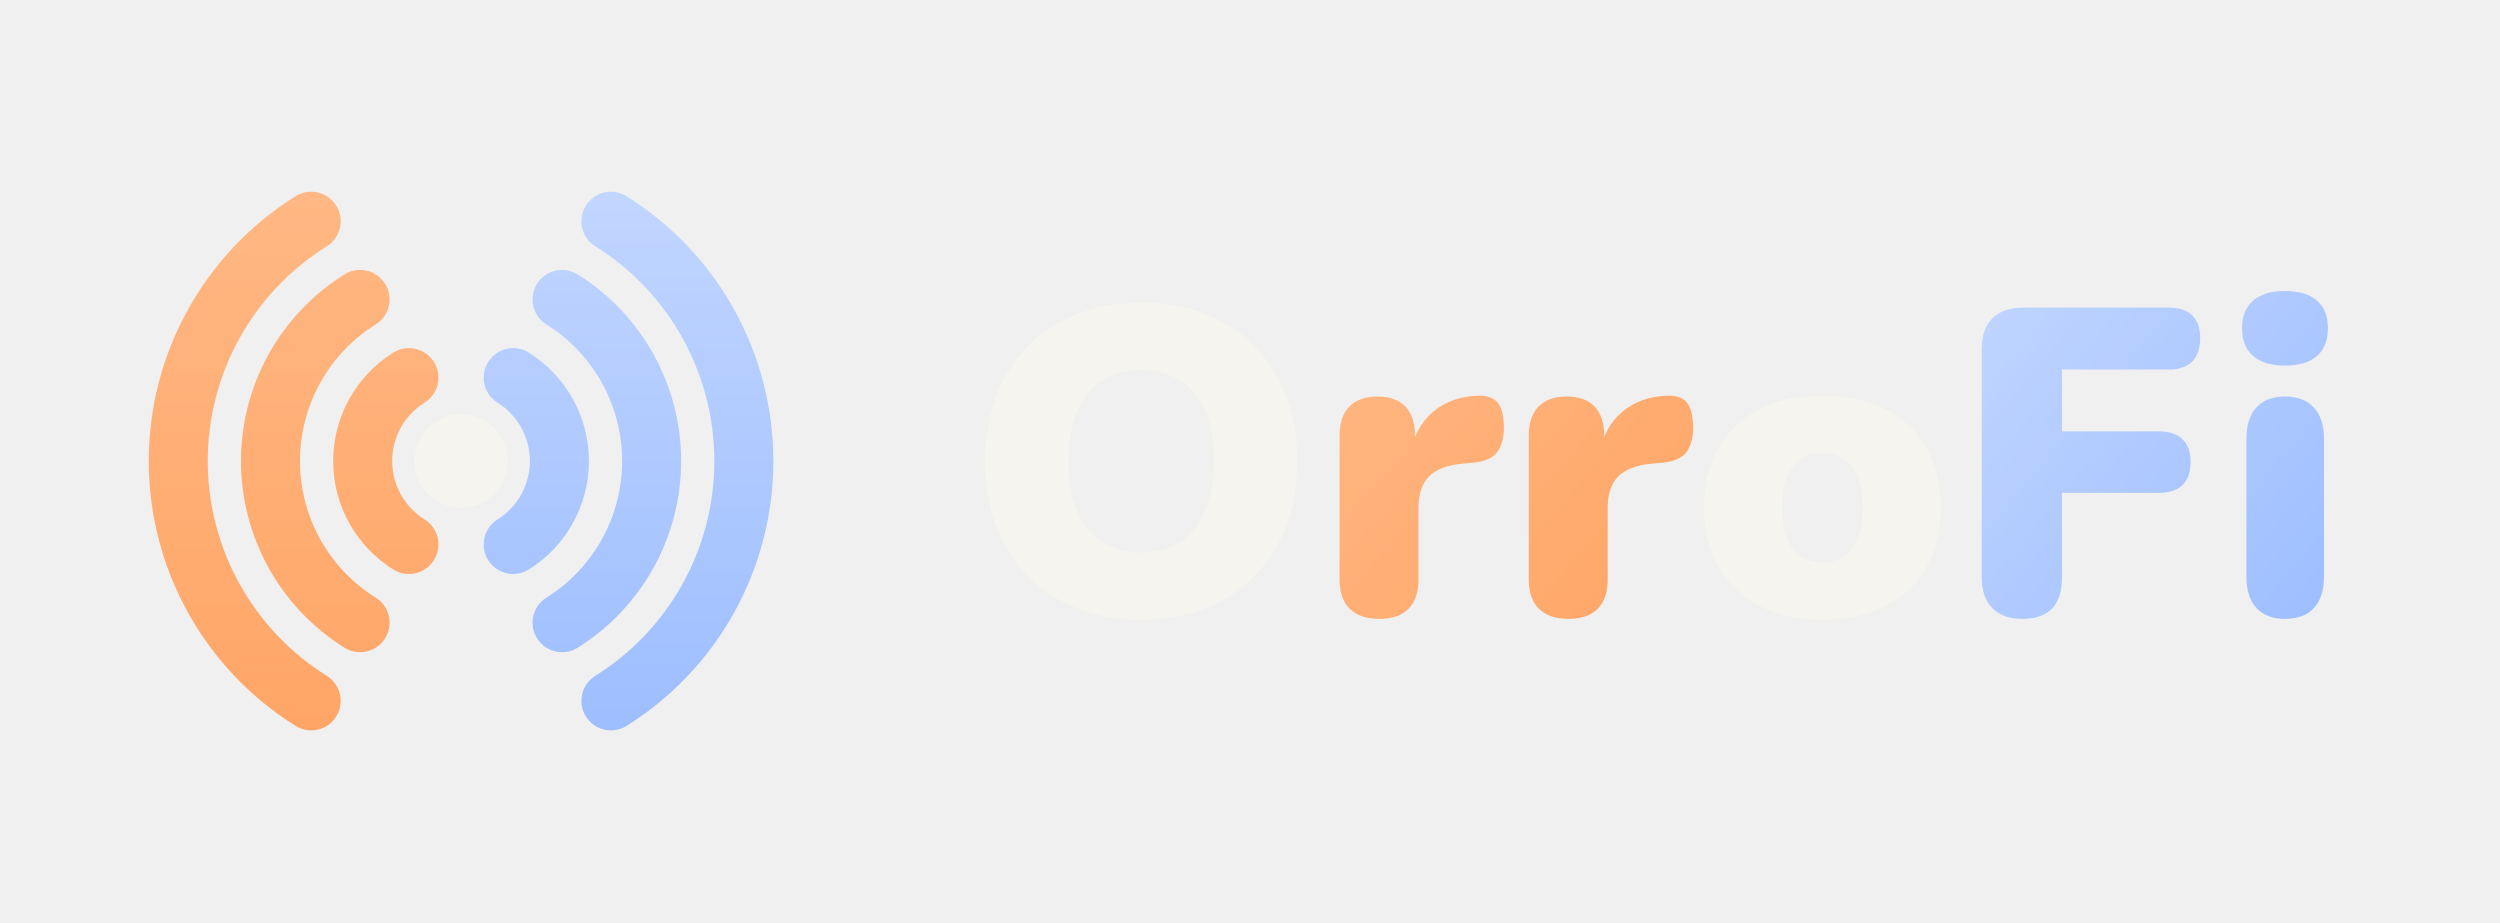
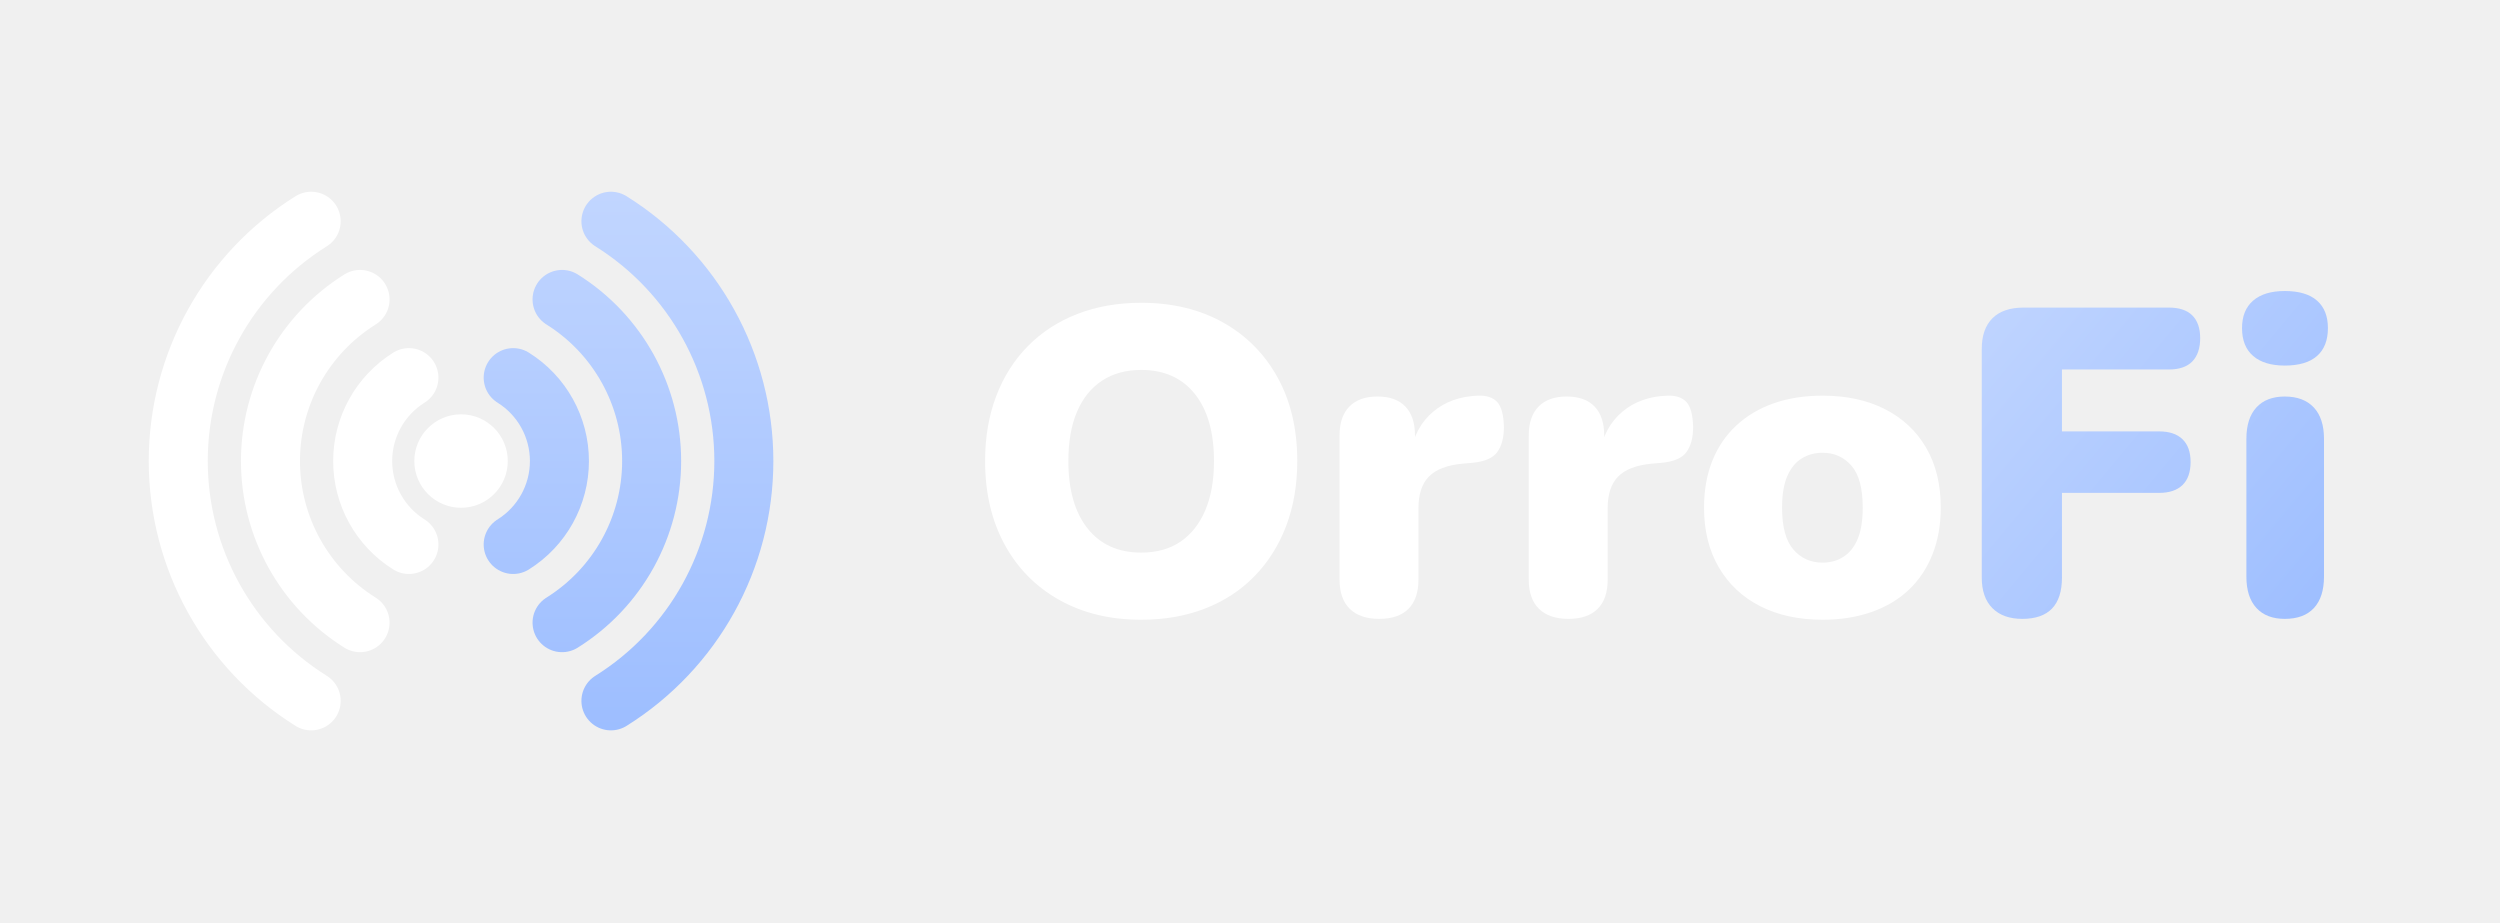
<svg xmlns="http://www.w3.org/2000/svg" width="573.42" height="211.5" viewBox="0 0 573.42 211.5">
  <g transform="translate(35.25,35.25)">
    <g transform="scale(1.41)">
      <defs>
        <linearGradient id="mg7" gradientUnits="userSpaceOnUse" x1="0" y1="4" x2="0" y2="96">
-           <stop offset="0" stop-color="#FFB884" />
-           <stop offset="1" stop-color="#FFA566" />
+           <stop offset="0" stop-color="#FFFFFF" />
+           <stop offset="1" stop-color="#FFFFFF" />
        </linearGradient>
        <linearGradient id="mg8" gradientUnits="userSpaceOnUse" x1="100" y1="4" x2="100" y2="96">
          <stop offset="0" stop-color="#C2D6FF" />
          <stop offset="1" stop-color="#9CBDFF" />
        </linearGradient>
      </defs>
      <path d="M41.52,63.57 A16,16 0 0 1 41.52,36.43" fill="none" stroke="url(#mg7)" stroke-width="9.6" stroke-linecap="round" stroke-linejoin="round" />
      <path d="M58.48,36.43 A16,16 0 0 1 58.48,63.57" fill="none" stroke="url(#mg8)" stroke-width="9.6" stroke-linecap="round" stroke-linejoin="round" />
      <path d="M33.57,76.29 A31,31 0 0 1 33.57,23.71" fill="none" stroke="url(#mg7)" stroke-width="9.6" stroke-linecap="round" stroke-linejoin="round" />
      <path d="M66.43,23.71 A31,31 0 0 1 66.43,76.29" fill="none" stroke="url(#mg8)" stroke-width="9.6" stroke-linecap="round" stroke-linejoin="round" />
      <path d="M25.62,89.01 A46,46 0 0 1 25.62,10.99" fill="none" stroke="url(#mg7)" stroke-width="9.6" stroke-linecap="round" stroke-linejoin="round" />
      <path d="M74.38,10.99 A46,46 0 0 1 74.38,89.01" fill="none" stroke="url(#mg8)" stroke-width="9.6" stroke-linecap="round" stroke-linejoin="round" />
-       <circle cx="50" cy="50" r="7.6" fill="#F6F4EE" />
+       <circle cx="50" cy="50" r="7.6" fill="#FFFFFF" />
    </g>
    <g transform="translate(186.1,105.8)">
      <defs>
        <linearGradient id="wg9" gradientUnits="userSpaceOnUse" x1="80.7" y1="-75.0" x2="166.6" y2="0">
-           <stop offset="0" stop-color="#FFB884" />
-           <stop offset="1" stop-color="#FFA566" />
+           <stop offset="0" stop-color="#FFFFFF" />
+           <stop offset="1" stop-color="#FFFFFF" />
        </linearGradient>
        <linearGradient id="wg10" gradientUnits="userSpaceOnUse" x1="226.8" y1="-75.0" x2="316.8" y2="0">
          <stop offset="0" stop-color="#C2D6FF" />
          <stop offset="1" stop-color="#9CBDFF" />
        </linearGradient>
      </defs>
-       <path d="M40.4 1.1Q29.7 1.1 21.6 -3.45Q13.5 -8.0 9.05 -16.2Q4.6 -24.4 4.6 -35.3Q4.6 -43.5 7.15 -50.2Q9.7 -56.9 14.45 -61.7Q19.2 -66.5 25.8 -69.05Q32.4 -71.6 40.4 -71.6Q51.1 -71.6 59.15 -67.1Q67.2 -62.6 71.7 -54.45Q76.2 -46.3 76.2 -35.3Q76.2 -27.1 73.65 -20.4Q71.1 -13.7 66.35 -8.85Q61.6 -4.0 55.0 -1.45Q48.4 1.1 40.4 1.1ZM40.4 -14.3Q45.7 -14.3 49.4 -16.8Q53.1 -19.3 55.1 -24.0Q57.1 -28.7 57.1 -35.3Q57.1 -45.2 52.7 -50.7Q48.3 -56.2 40.4 -56.2Q35.2 -56.2 31.45 -53.75Q27.7 -51.3 25.7 -46.65Q23.7 -42.0 23.7 -35.3Q23.7 -25.4 28.1 -19.85Q32.5 -14.3 40.4 -14.3Z" fill="#F6F4EE" />
-       <path d="M196.7 1.1Q188.5 1.1 182.4 -2.0Q176.3 -5.1 172.9 -10.9Q169.5 -16.7 169.5 -24.6Q169.5 -30.6 171.4 -35.35Q173.3 -40.1 176.9 -43.45Q180.5 -46.8 185.5 -48.55Q190.5 -50.3 196.7 -50.3Q204.9 -50.3 211 -47.2Q217.1 -44.1 220.45 -38.35Q223.8 -32.6 223.8 -24.6Q223.8 -18.7 221.9 -13.9Q220 -9.1 216.45 -5.75Q212.9 -2.4 207.85 -0.65Q202.8 1.1 196.7 1.1ZM196.7 -12.0Q199.4 -12.0 201.5 -13.35Q203.6 -14.7 204.75 -17.45Q205.9 -20.2 205.9 -24.6Q205.9 -31.3 203.3 -34.25Q200.7 -37.2 196.7 -37.2Q194 -37.2 191.9 -35.9Q189.8 -34.6 188.6 -31.85Q187.4 -29.1 187.4 -24.6Q187.4 -18.0 190 -15.0Q192.6 -12.0 196.7 -12.0Z" fill="#F6F4EE" />
+       <path d="M40.4 1.1Q29.7 1.1 21.6 -3.45Q13.5 -8.0 9.05 -16.2Q4.6 -24.4 4.6 -35.3Q4.6 -43.5 7.15 -50.2Q9.7 -56.9 14.45 -61.7Q19.2 -66.5 25.8 -69.05Q32.4 -71.6 40.4 -71.6Q51.1 -71.6 59.15 -67.1Q67.2 -62.6 71.7 -54.45Q76.2 -46.3 76.2 -35.3Q76.2 -27.1 73.65 -20.4Q71.1 -13.7 66.35 -8.85Q61.6 -4.0 55.0 -1.45Q48.4 1.1 40.4 1.1ZM40.4 -14.3Q45.7 -14.3 49.4 -16.8Q53.1 -19.3 55.1 -24.0Q57.1 -28.7 57.1 -35.3Q57.1 -45.2 52.7 -50.7Q48.3 -56.2 40.4 -56.2Q35.2 -56.2 31.45 -53.75Q27.7 -51.3 25.7 -46.65Q23.7 -42.0 23.7 -35.3Q23.7 -25.4 28.1 -19.85Q32.5 -14.3 40.4 -14.3Z" fill="#FFFFFF" />
+       <path d="M196.7 1.1Q188.5 1.1 182.4 -2.0Q176.3 -5.1 172.9 -10.9Q169.5 -16.7 169.5 -24.6Q169.5 -30.6 171.4 -35.35Q173.3 -40.1 176.9 -43.45Q180.5 -46.8 185.5 -48.55Q190.5 -50.3 196.7 -50.3Q204.9 -50.3 211 -47.2Q217.1 -44.1 220.45 -38.35Q223.8 -32.6 223.8 -24.6Q223.8 -18.7 221.9 -13.9Q220 -9.1 216.45 -5.75Q212.9 -2.4 207.85 -0.65Q202.8 1.1 196.7 1.1ZM196.7 -12.0Q199.4 -12.0 201.5 -13.35Q203.6 -14.7 204.75 -17.45Q205.9 -20.2 205.9 -24.6Q205.9 -31.3 203.3 -34.25Q200.7 -37.2 196.7 -37.2Q194 -37.2 191.9 -35.9Q189.8 -34.6 188.6 -31.85Q187.4 -29.1 187.4 -24.6Q187.4 -18.0 190 -15.0Q192.6 -12.0 196.7 -12.0Z" fill="#FFFFFF" />
      <path d="M95.0 0.9Q90.6 0.9 88.25 -1.4Q85.9 -3.7 85.9 -8.1V-41.2Q85.9 -45.5 88.15 -47.8Q90.4 -50.1 94.6 -50.1Q98.8 -50.1 101.0 -47.8Q103.2 -45.5 103.2 -41.2V-37.1H102.2Q103.2 -43.1 107.35 -46.6Q111.5 -50.1 117.7 -50.3Q120.6 -50.4 122.05 -48.85Q123.5 -47.3 123.6 -43.1Q123.6 -39.5 122.1 -37.4Q120.6 -35.3 116.4 -34.9L114.1 -34.7Q108.8 -34.2 106.4 -31.75Q104.0 -29.3 104.0 -24.5V-8.1Q104.0 -3.7 101.7 -1.4Q99.4 0.9 95.0 0.9Z" fill="url(#wg9)" />
      <path d="M138.4 0.9Q134.0 0.9 131.65 -1.4Q129.3 -3.7 129.3 -8.1V-41.2Q129.3 -45.5 131.55 -47.8Q133.8 -50.1 138.0 -50.1Q142.2 -50.1 144.4 -47.8Q146.6 -45.5 146.6 -41.2V-37.1H145.6Q146.6 -43.1 150.75 -46.6Q154.9 -50.1 161.1 -50.3Q164.0 -50.4 165.45 -48.85Q166.9 -47.3 167.0 -43.1Q167.0 -39.5 165.5 -37.4Q164.0 -35.3 159.8 -34.9L157.5 -34.7Q152.2 -34.2 149.8 -31.75Q147.4 -29.3 147.4 -24.5V-8.1Q147.4 -3.7 145.1 -1.4Q142.8 0.9 138.4 0.9Z" fill="url(#wg9)" />
      <path d="M242.5 0.9Q238.1 0.9 235.65 -1.55Q233.2 -4.0 233.2 -8.6V-61.0Q233.2 -65.6 235.65 -68.05Q238.1 -70.5 242.8 -70.5H276.1Q279.7 -70.5 281.5 -68.7Q283.3 -66.9 283.3 -63.5Q283.3 -60.0 281.5 -58.15Q279.7 -56.3 276.1 -56.3H251.6V-42.1H273.9Q277.4 -42.1 279.25 -40.3Q281.1 -38.5 281.1 -35.1Q281.1 -31.6 279.25 -29.8Q277.4 -28.0 273.9 -28.0H251.6V-8.6Q251.6 0.9 242.5 0.9Z" fill="url(#wg10)" />
      <path d="M302.7 0.9Q298.5 0.9 296.2 -1.6Q293.9 -4.1 293.9 -8.8V-40.4Q293.9 -45.1 296.2 -47.6Q298.5 -50.1 302.7 -50.1Q307 -50.1 309.35 -47.6Q311.7 -45.1 311.7 -40.4V-8.8Q311.7 -4.1 309.4 -1.6Q307.1 0.9 302.7 0.9ZM302.7 -57.2Q298 -57.2 295.45 -59.4Q292.9 -61.6 292.9 -65.8Q292.9 -69.9 295.45 -72.1Q298 -74.3 302.7 -74.3Q307.6 -74.3 310.1 -72.1Q312.6 -69.9 312.6 -65.8Q312.6 -61.6 310.1 -59.4Q307.6 -57.2 302.7 -57.2Z" fill="url(#wg10)" />
    </g>
  </g>
</svg>
